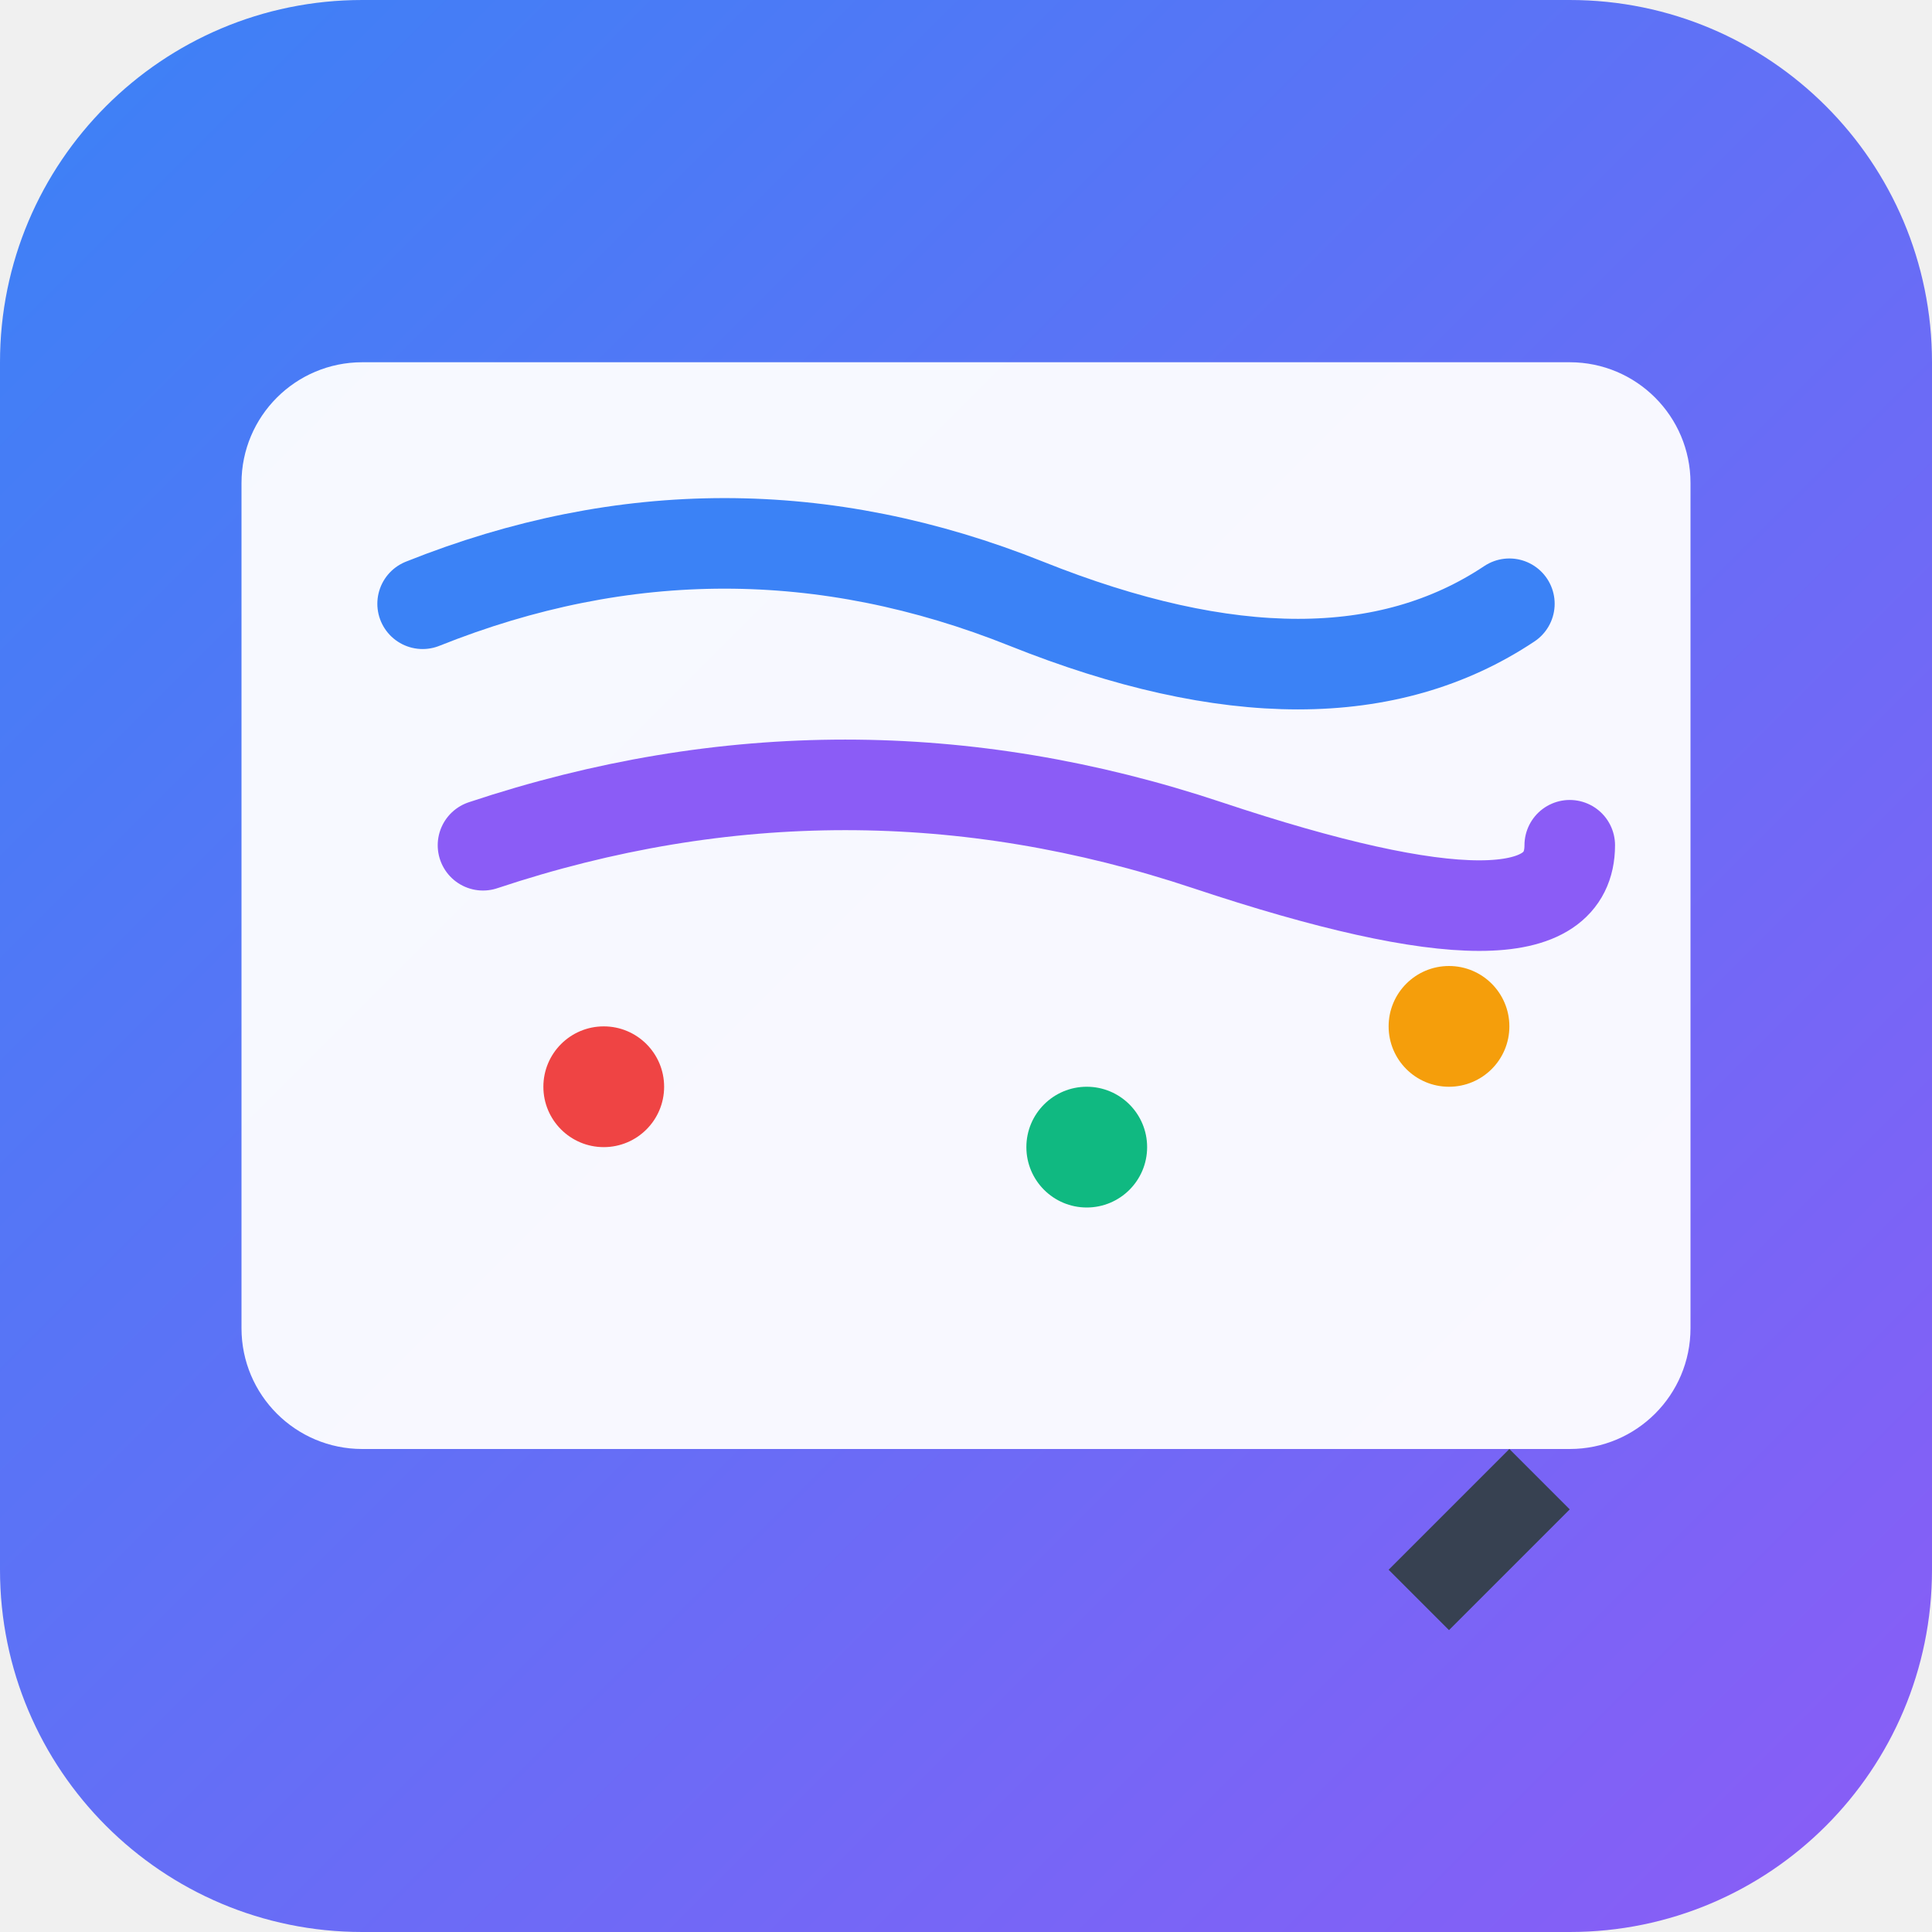
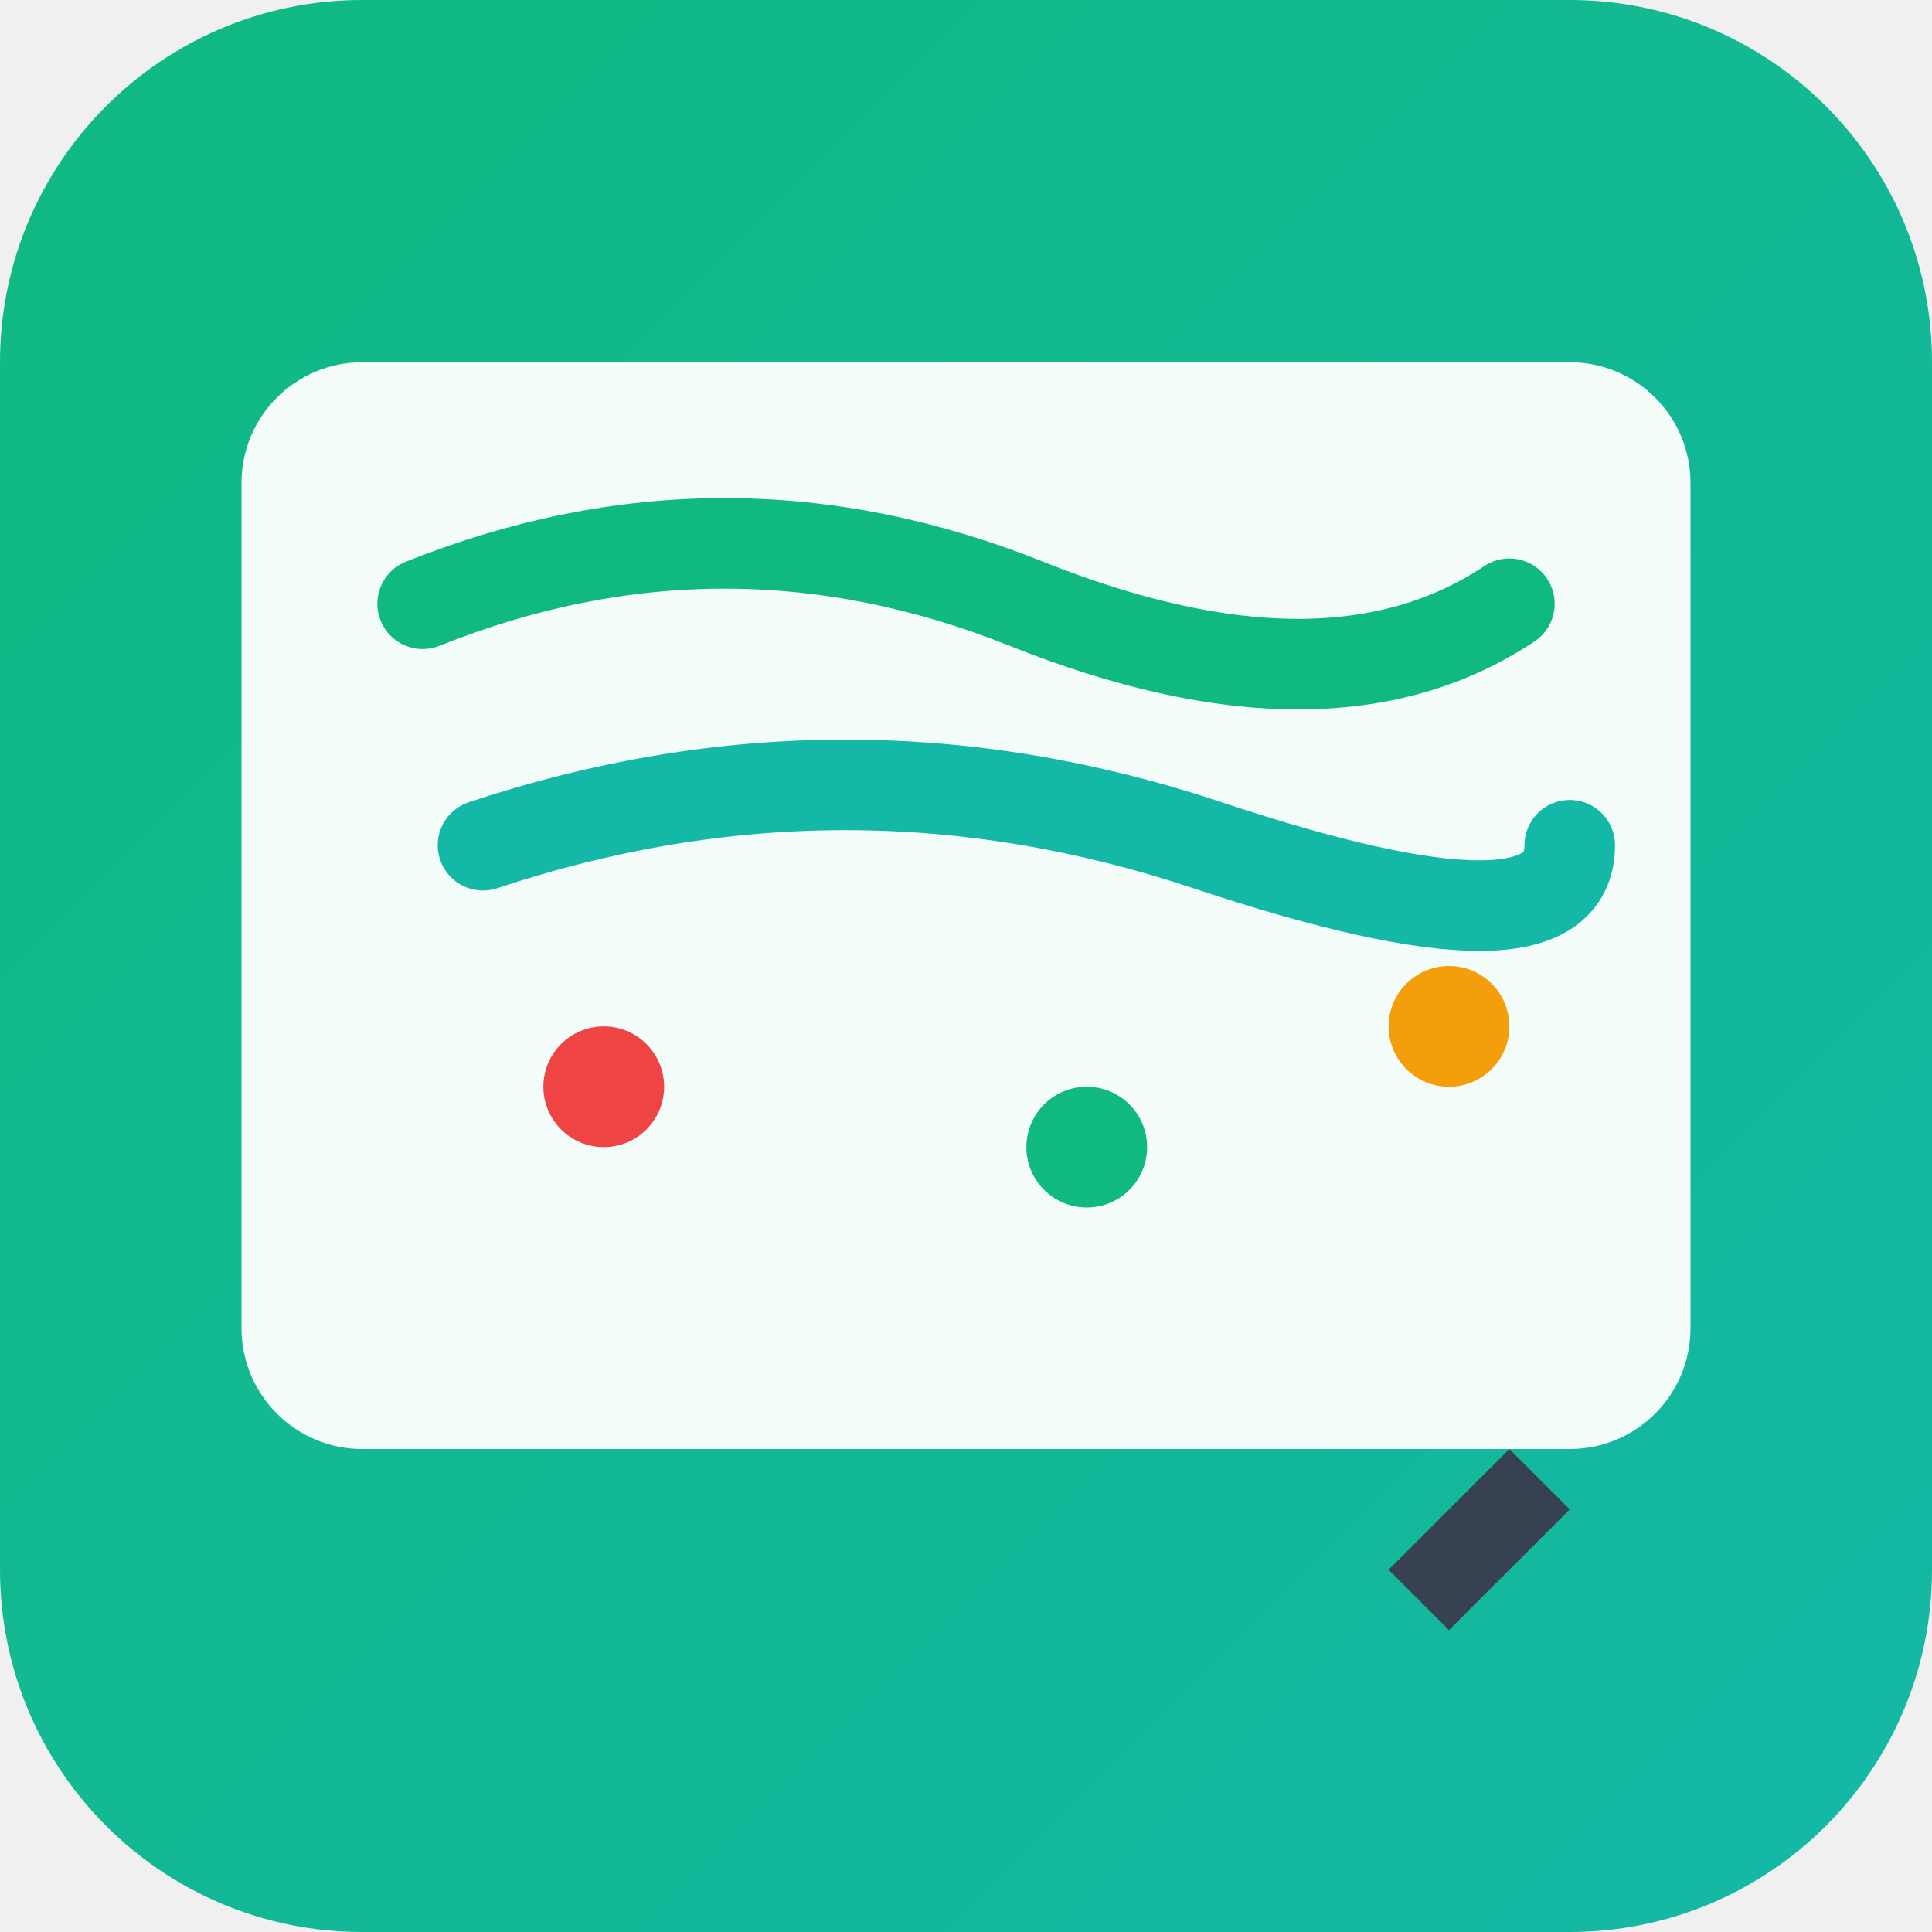
<svg xmlns="http://www.w3.org/2000/svg" viewBox="0 0 32 32" width="32" height="32">
  <defs>
    <linearGradient id="bg" x1="0%" y1="0%" x2="100%" y2="100%">
-       <stop offset="0%" style="stop-color:#3b82f6" />
-       <stop offset="100%" style="stop-color:#8b5cf6" />
+       <stop offset="0%" style="stop-color:#10b981" />
+       <stop offset="100%" style="stop-color:#14b8a6" />
    </linearGradient>
  </defs>
  <rect width="32" height="32" rx="6" fill="url(#bg)" />
  <rect x="4" y="6" width="24" height="18" rx="2" fill="white" opacity="0.95" />
-   <path d="M7 10 Q12 8 17 10 T25 10" stroke="#3b82f6" stroke-width="1.5" fill="none" stroke-linecap="round" />
-   <path d="M8 14 Q14 12 20 14 T26 14" stroke="#8b5cf6" stroke-width="1.5" fill="none" stroke-linecap="round" />
+   <path d="M7 10 Q12 8 17 10 T25 10" stroke="#10b981" stroke-width="1.5" fill="none" stroke-linecap="round" />
+   <path d="M8 14 Q14 12 20 14 T26 14" stroke="#14b8a6" stroke-width="1.5" fill="none" stroke-linecap="round" />
  <circle cx="10" cy="18" r="1" fill="#ef4444" />
  <circle cx="18" cy="19" r="1" fill="#10b981" />
  <circle cx="24" cy="17" r="1" fill="#f59e0b" />
  <path d="M23 26 L25 24 L26 25 L24 27 Z" fill="#374151" />
</svg>
